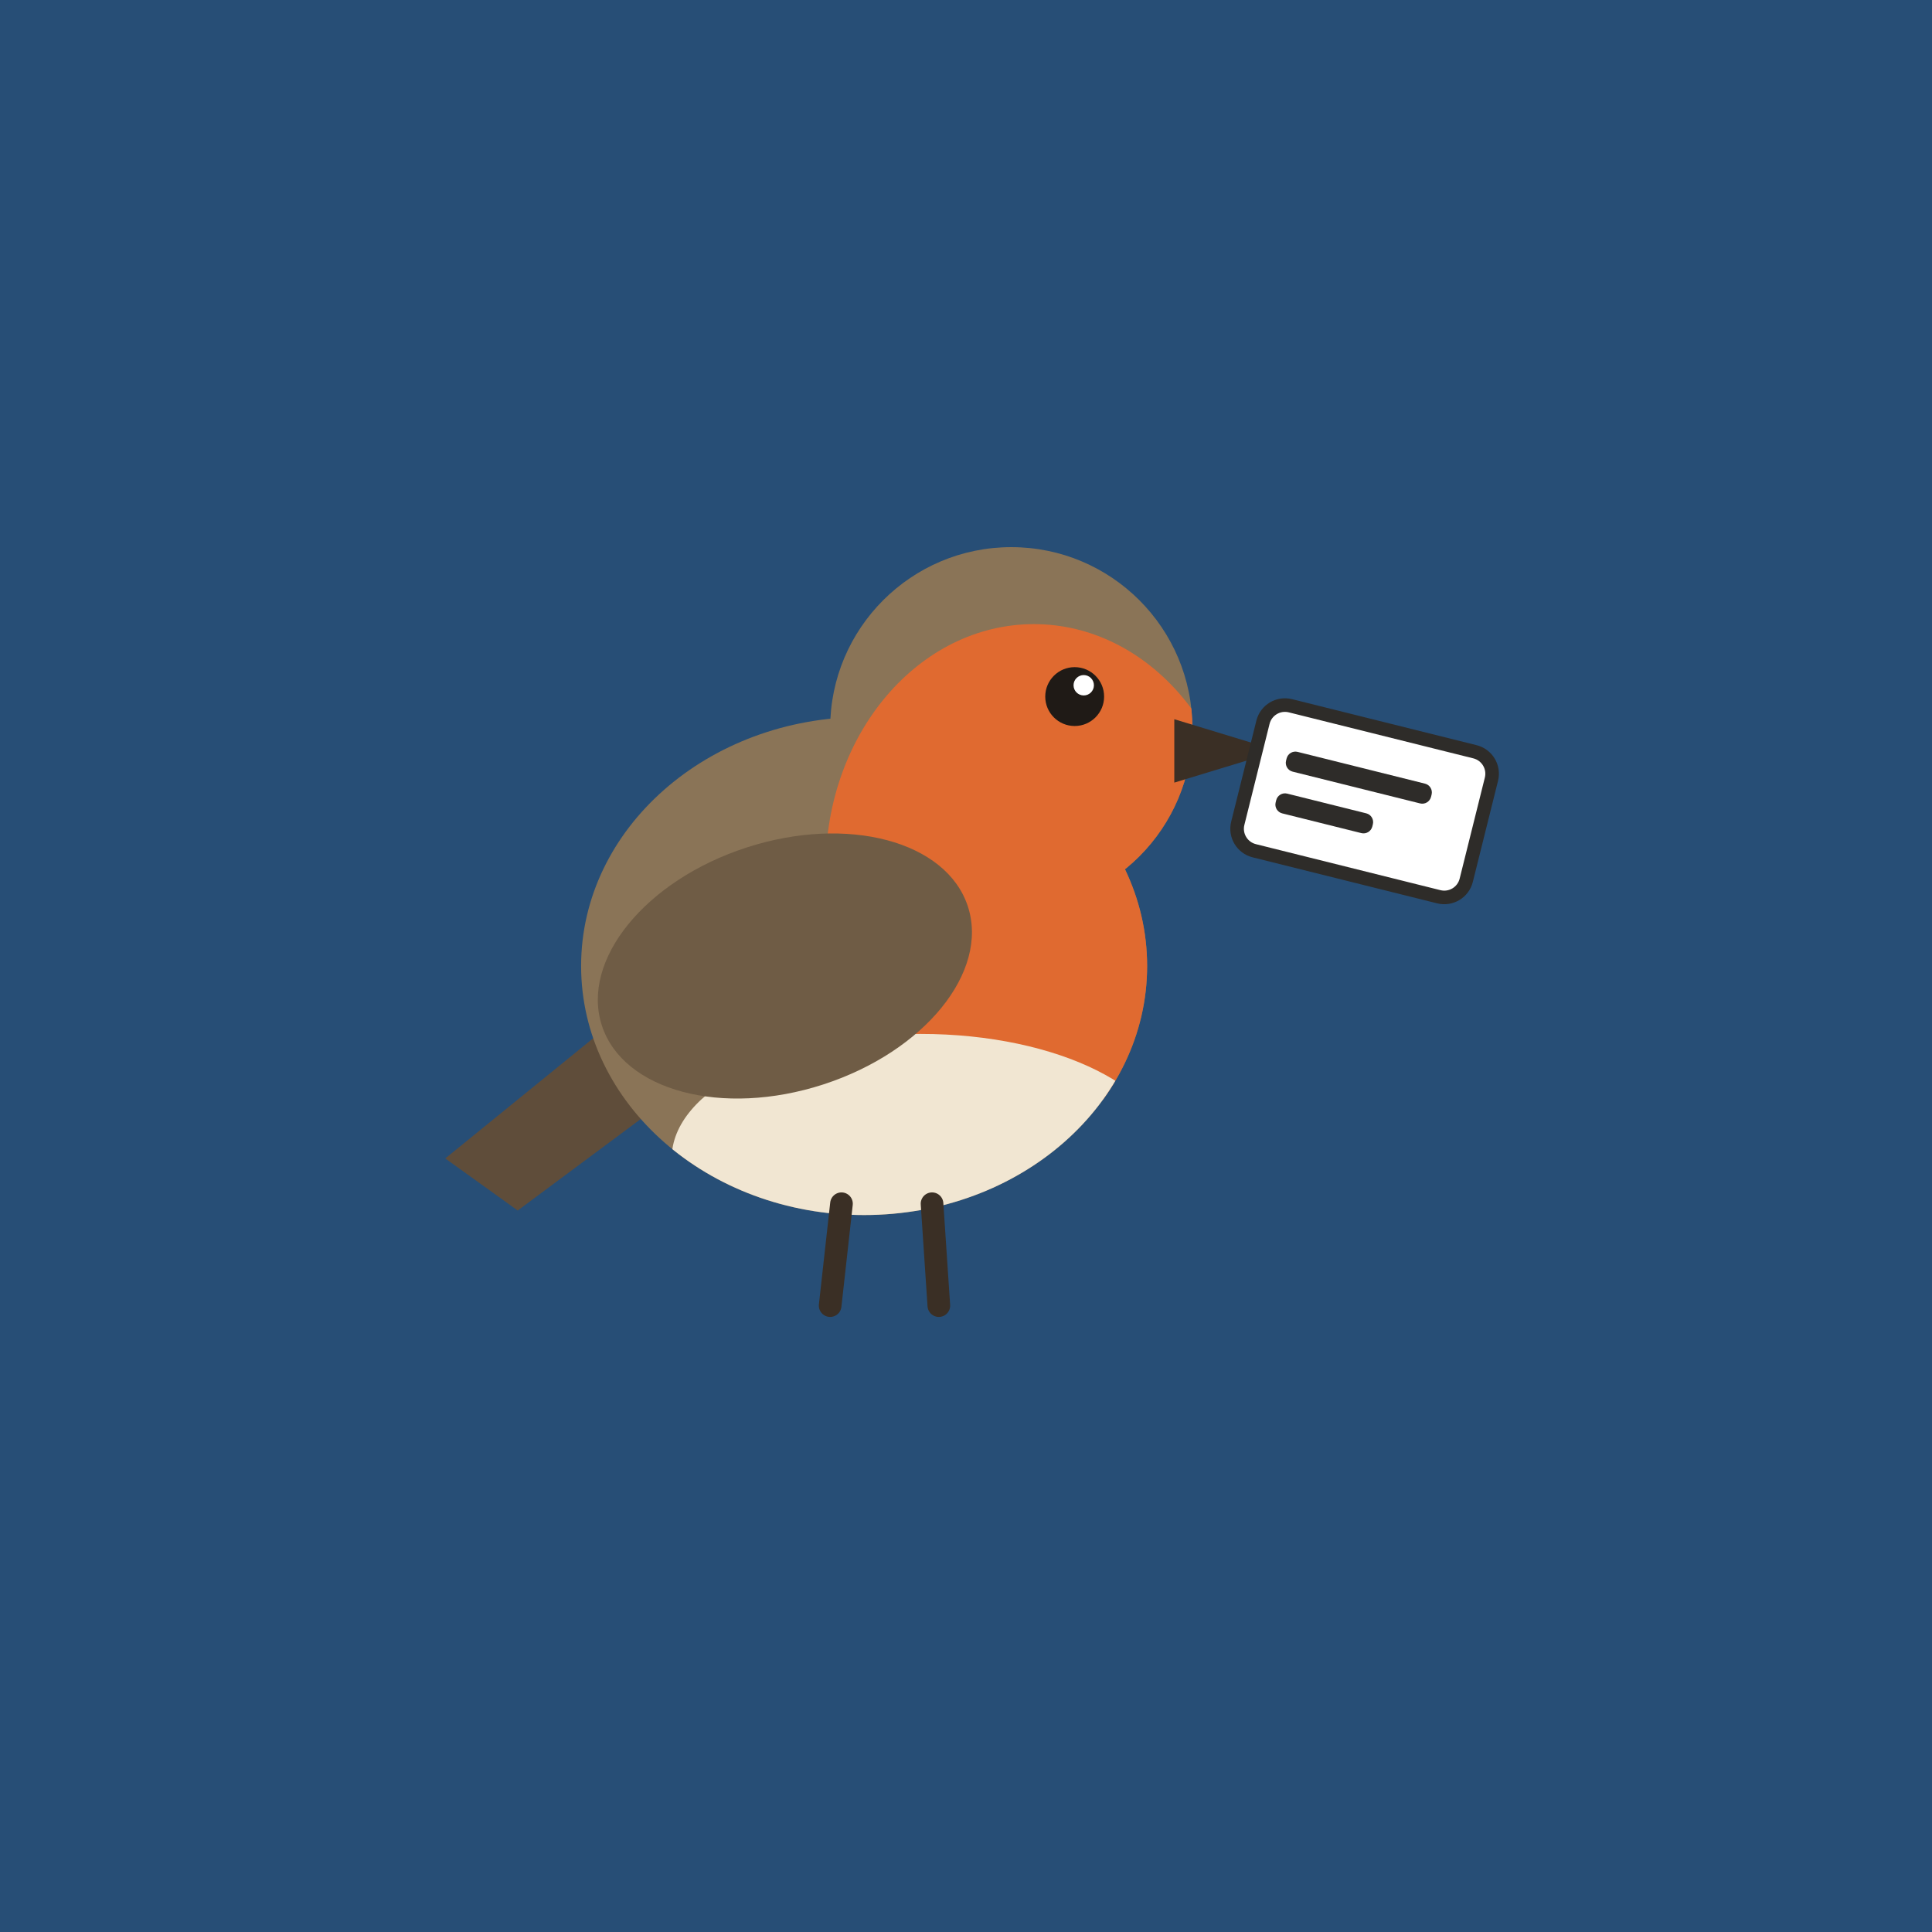
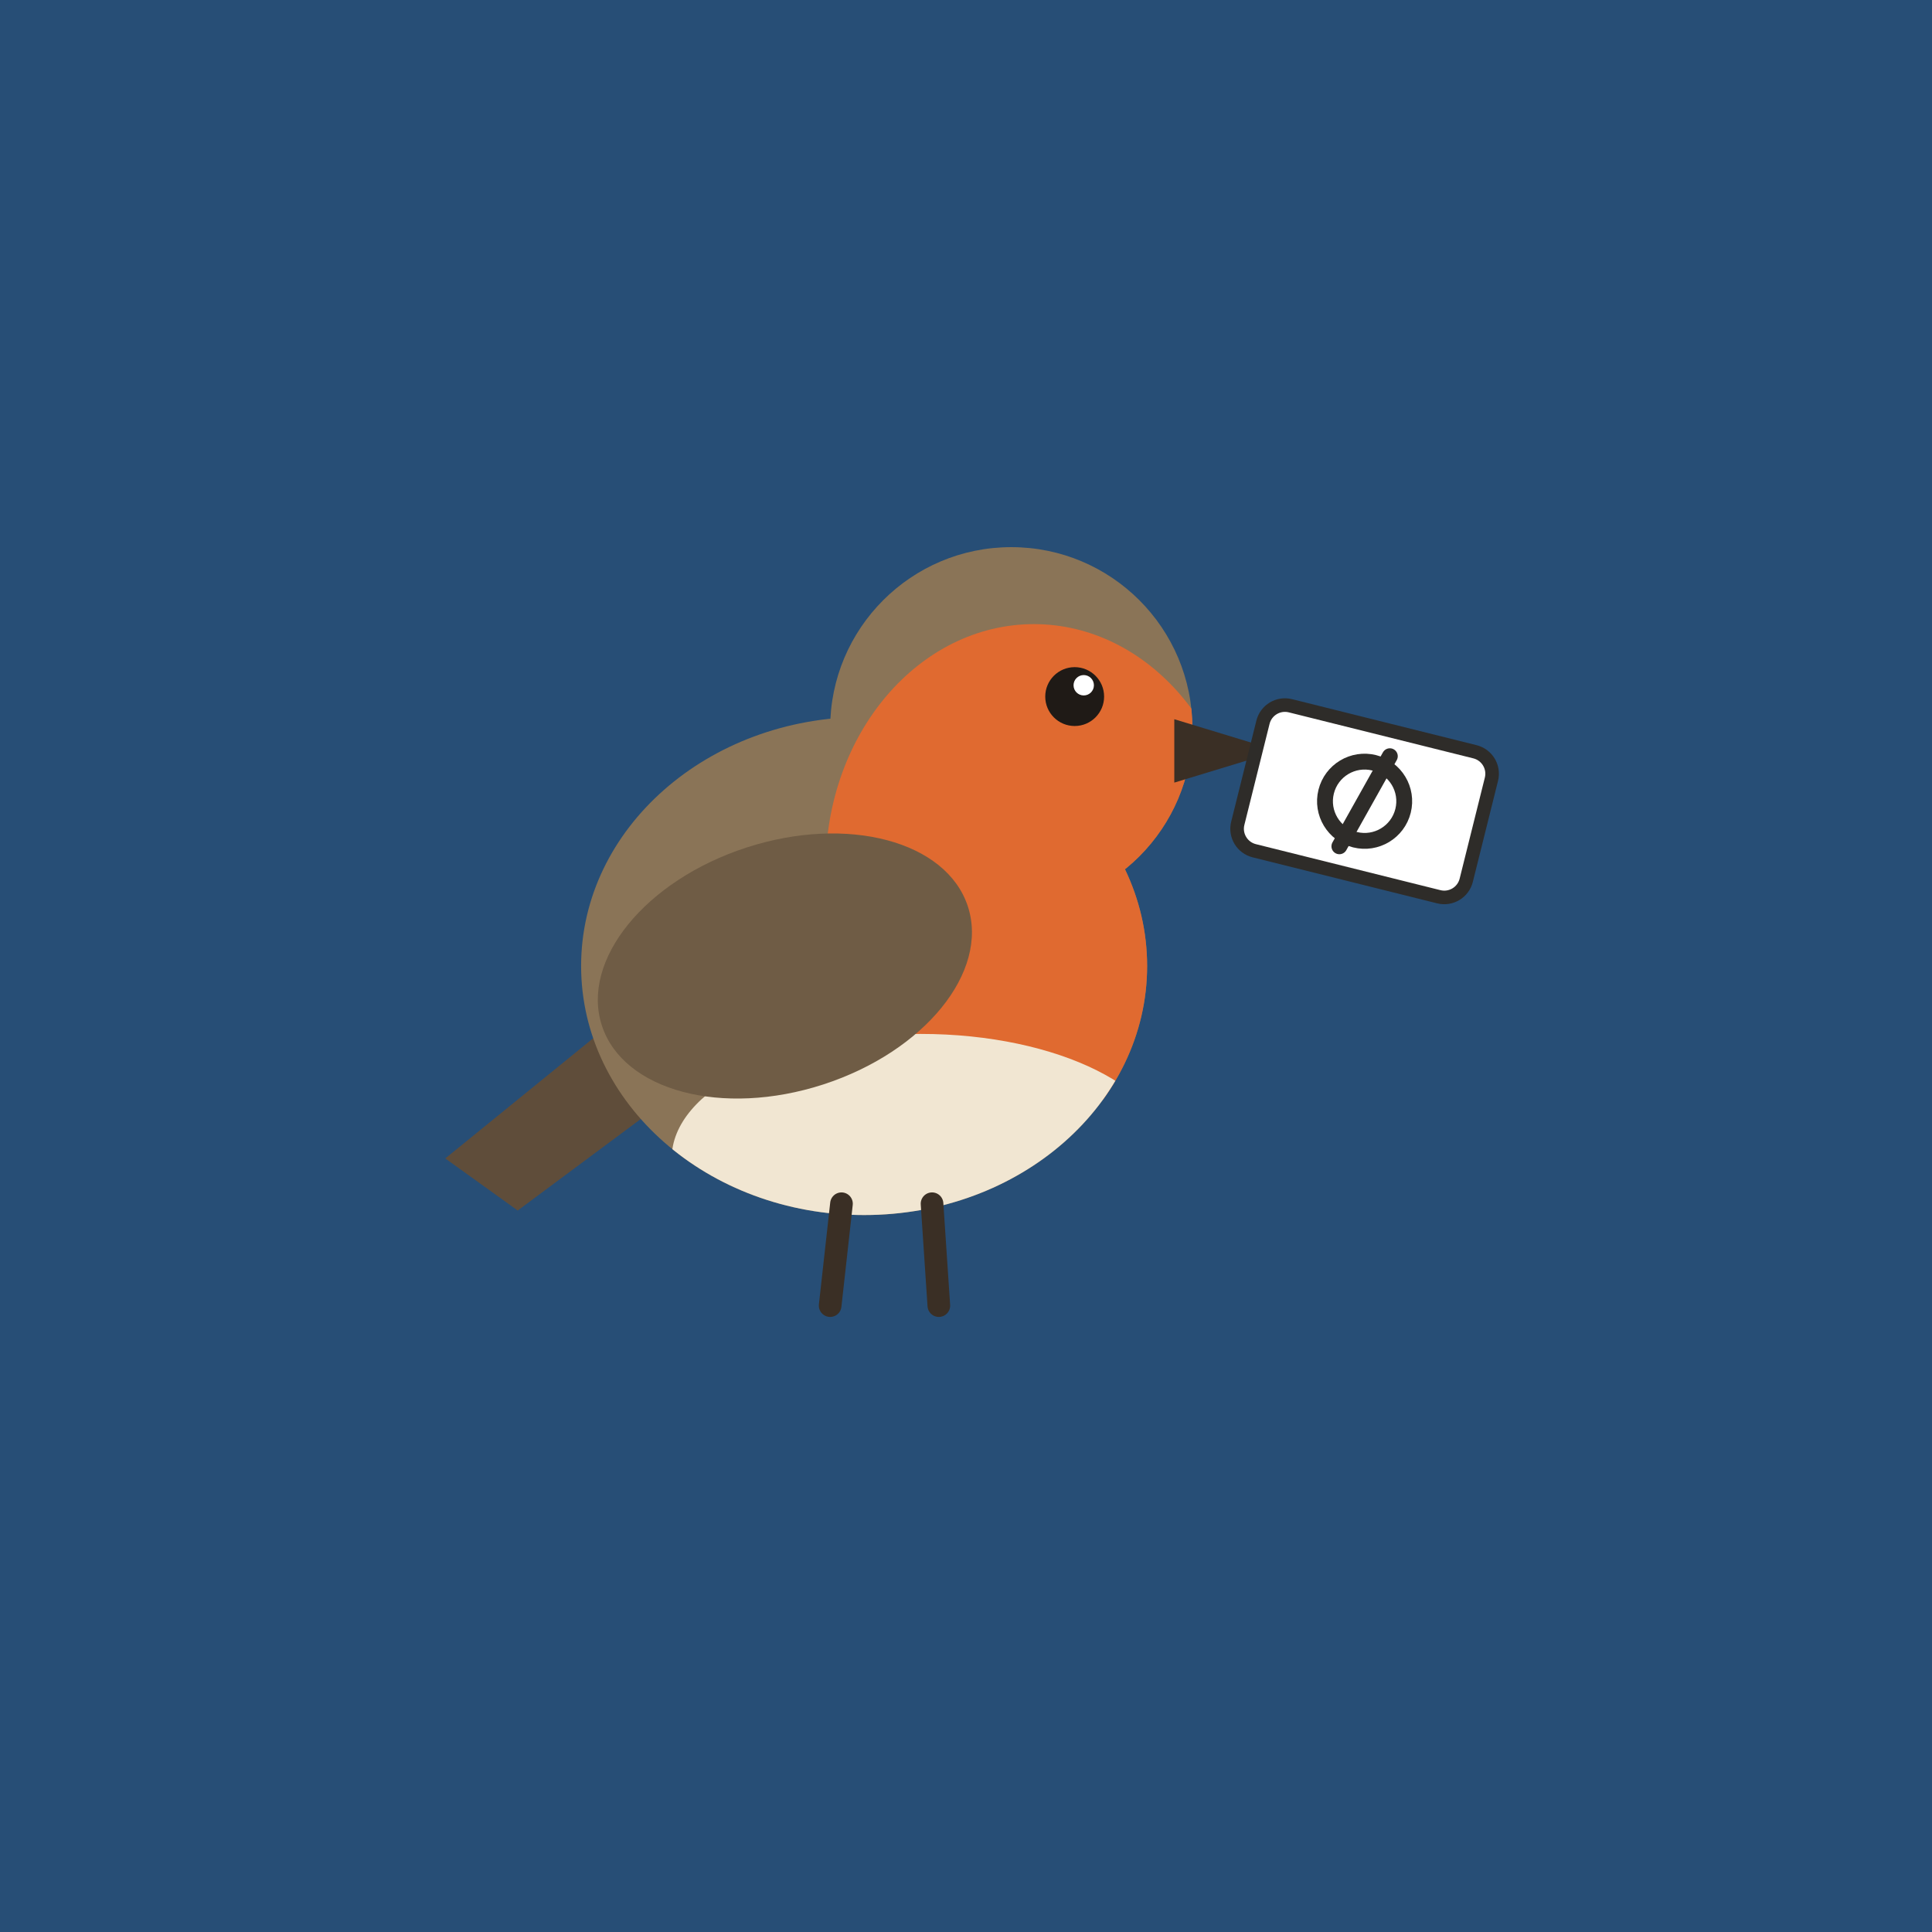
<svg xmlns="http://www.w3.org/2000/svg" viewBox="0 0 512 512">
  <defs>
    <clipPath id="bird">
      <ellipse cx="215" cy="300" rx="125" ry="110" />
      <circle cx="280" cy="195" r="80" />
    </clipPath>
  </defs>
  <rect width="512" height="512" fill="#274e76" />
  <g transform="translate(100 76) scale(0.6)">
    <path d="M110 320 L30 385 L62 408 L140 350 Z" fill="#5f4d3a" />
    <g clip-path="url(#bird)">
      <rect width="512" height="512" fill="#8a7457" />
      <ellipse cx="290" cy="257" rx="92" ry="108" fill="#e06a30" />
      <ellipse cx="240" cy="385" rx="110" ry="55" fill="#f1e6d2" />
    </g>
    <ellipse cx="180" cy="300" rx="85" ry="55" transform="rotate(-18 180 300)" fill="#6f5c45" />
    <circle cx="308" cy="181" r="13" fill="#1f1a16" />
    <circle cx="312" cy="176" r="4.5" fill="#fff" />
    <path d="M352 191 L398 205 L352 219 Z" fill="#3a2f25" />
    <g stroke="#3a2f25" stroke-width="10" stroke-linecap="round">
      <path d="M205 405 L200 450" />
      <path d="M245 405 L248 450" />
    </g>
    <g transform="rotate(14 430 235)">
      <rect x="382" y="193" width="104" height="66" rx="10" fill="#fff" stroke="#2e2c29" stroke-width="6" />
-       <rect x="396" y="212" width="66" height="9" rx="4" fill="#2e2c29" />
-       <rect x="396" y="231" width="44" height="9" rx="4" fill="#2e2c29" />
+       <circle cx="434" cy="226" r="17.5" fill="none" stroke="#2e2c29" stroke-width="7" />
+       <path d="M428 248 L440 204" stroke="#2e2c29" stroke-width="7" stroke-linecap="round" />
    </g>
  </g>
</svg>
